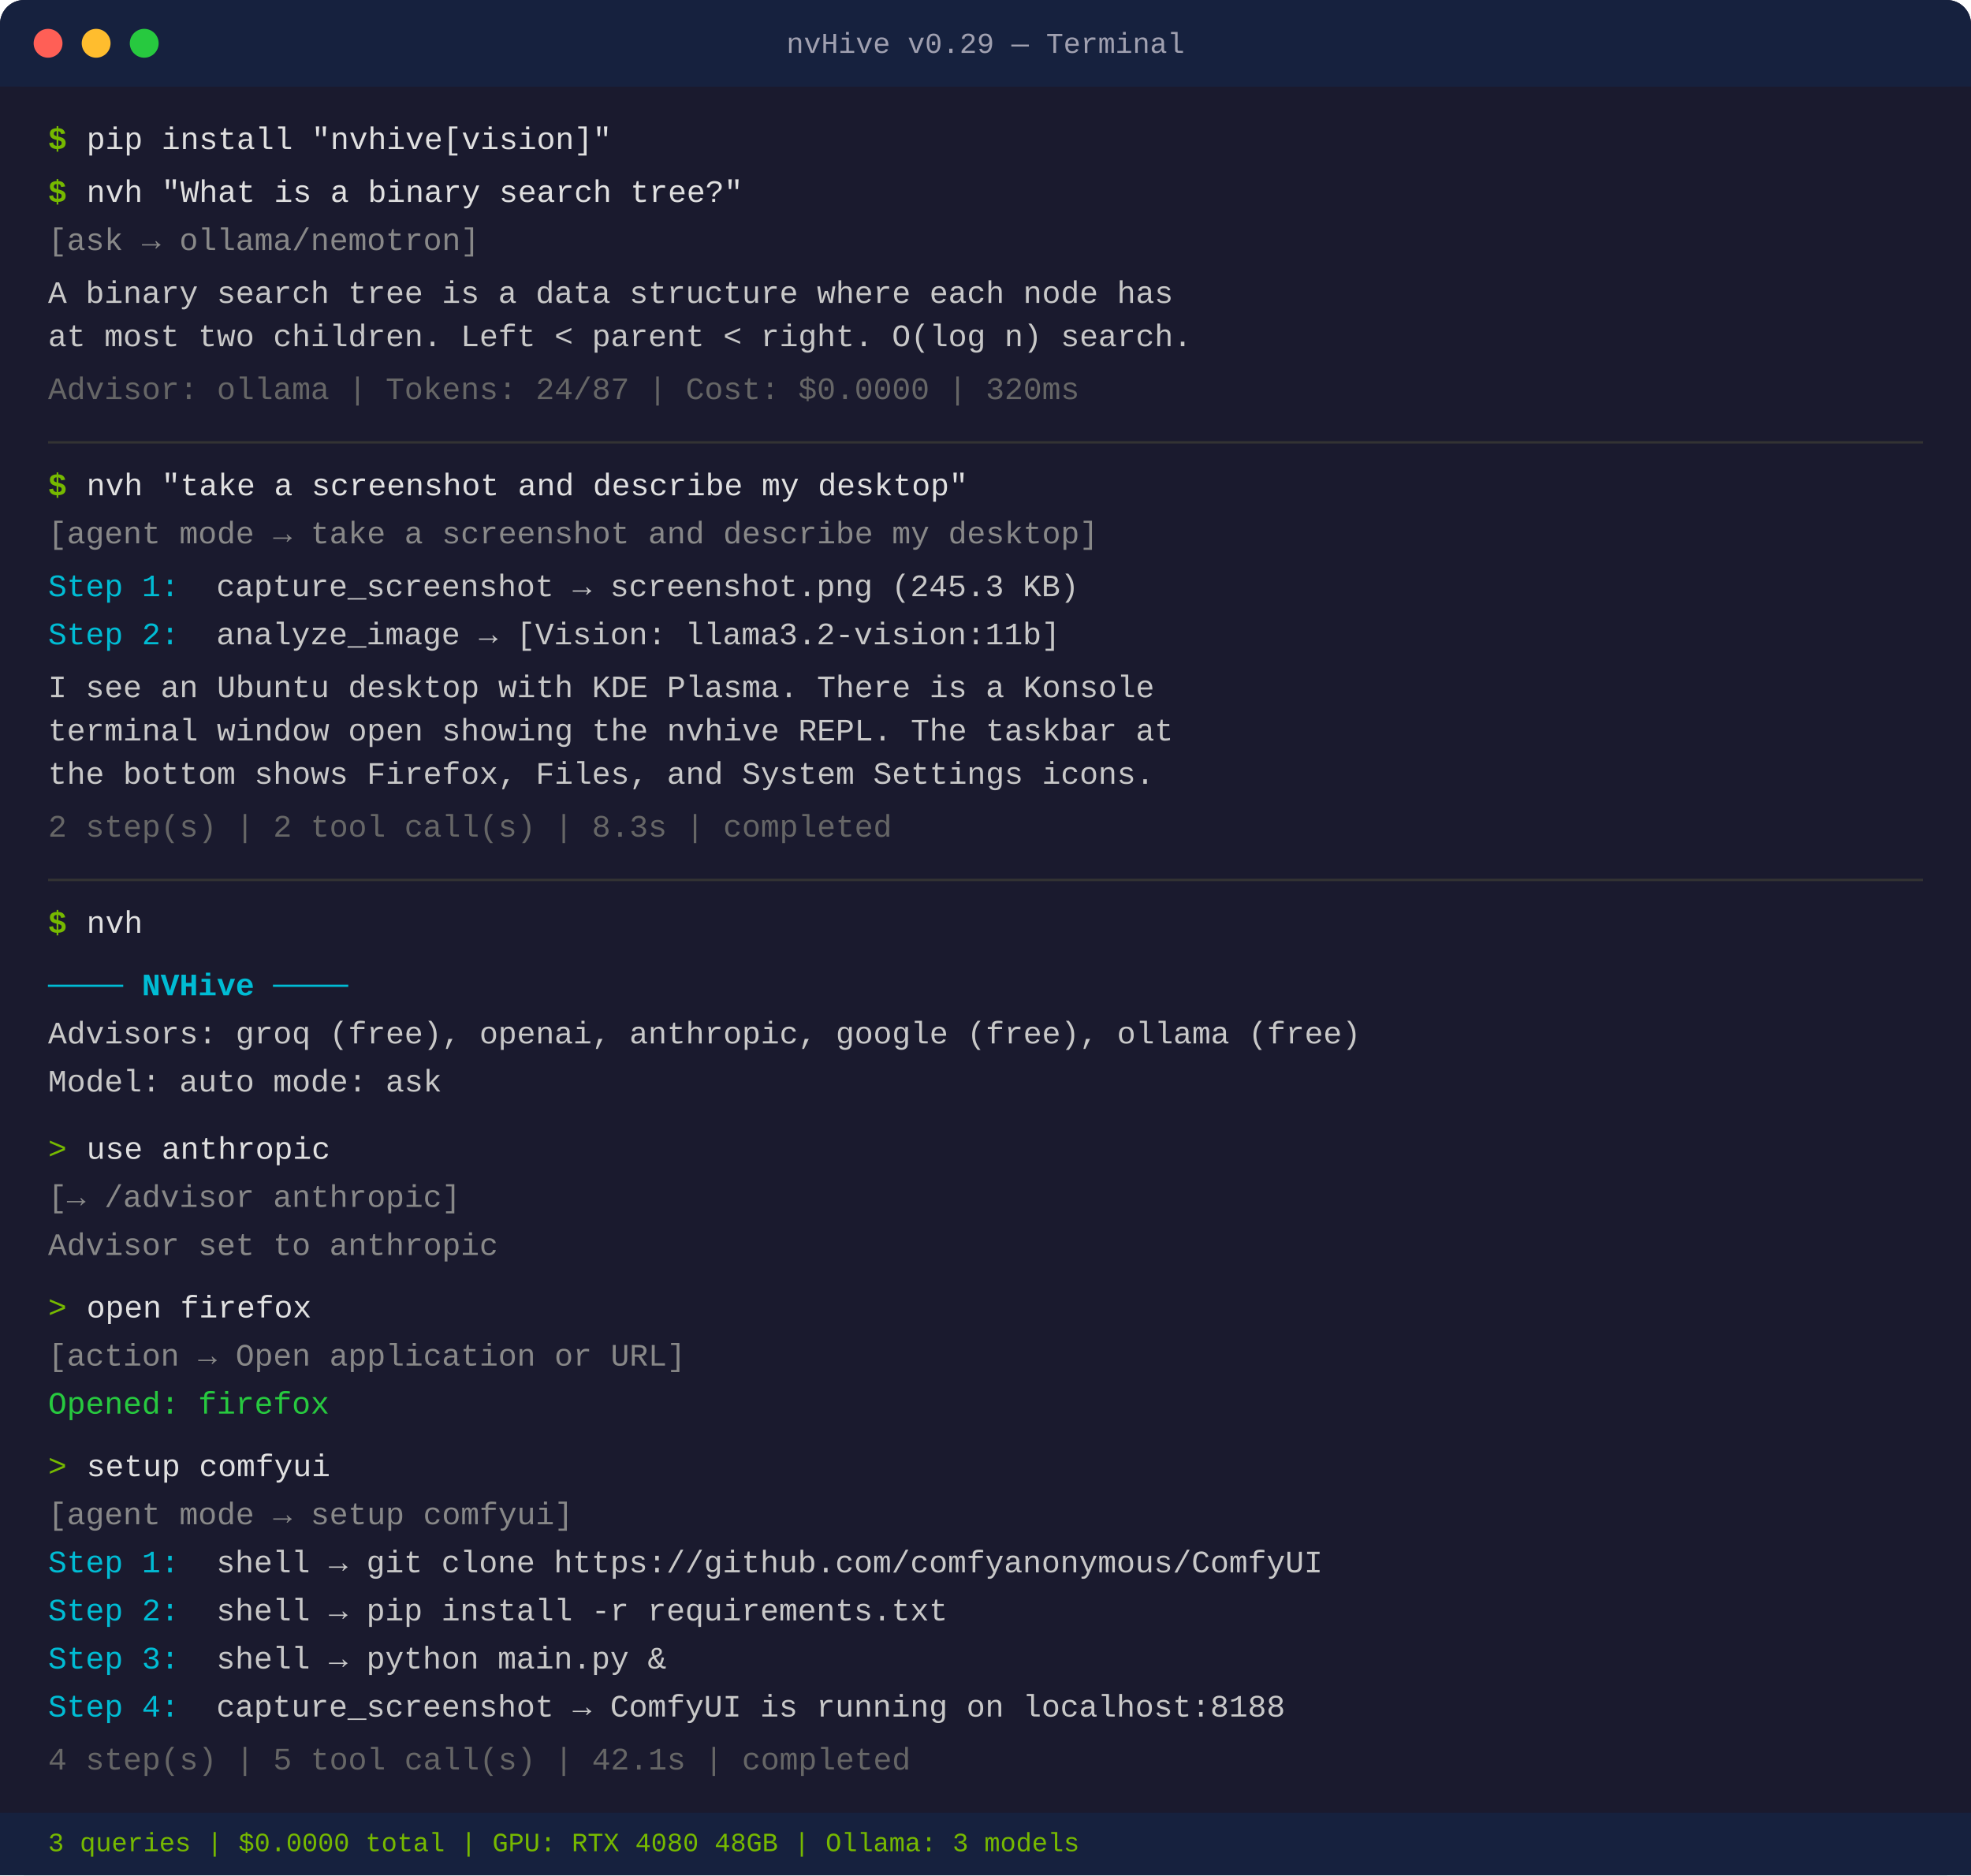
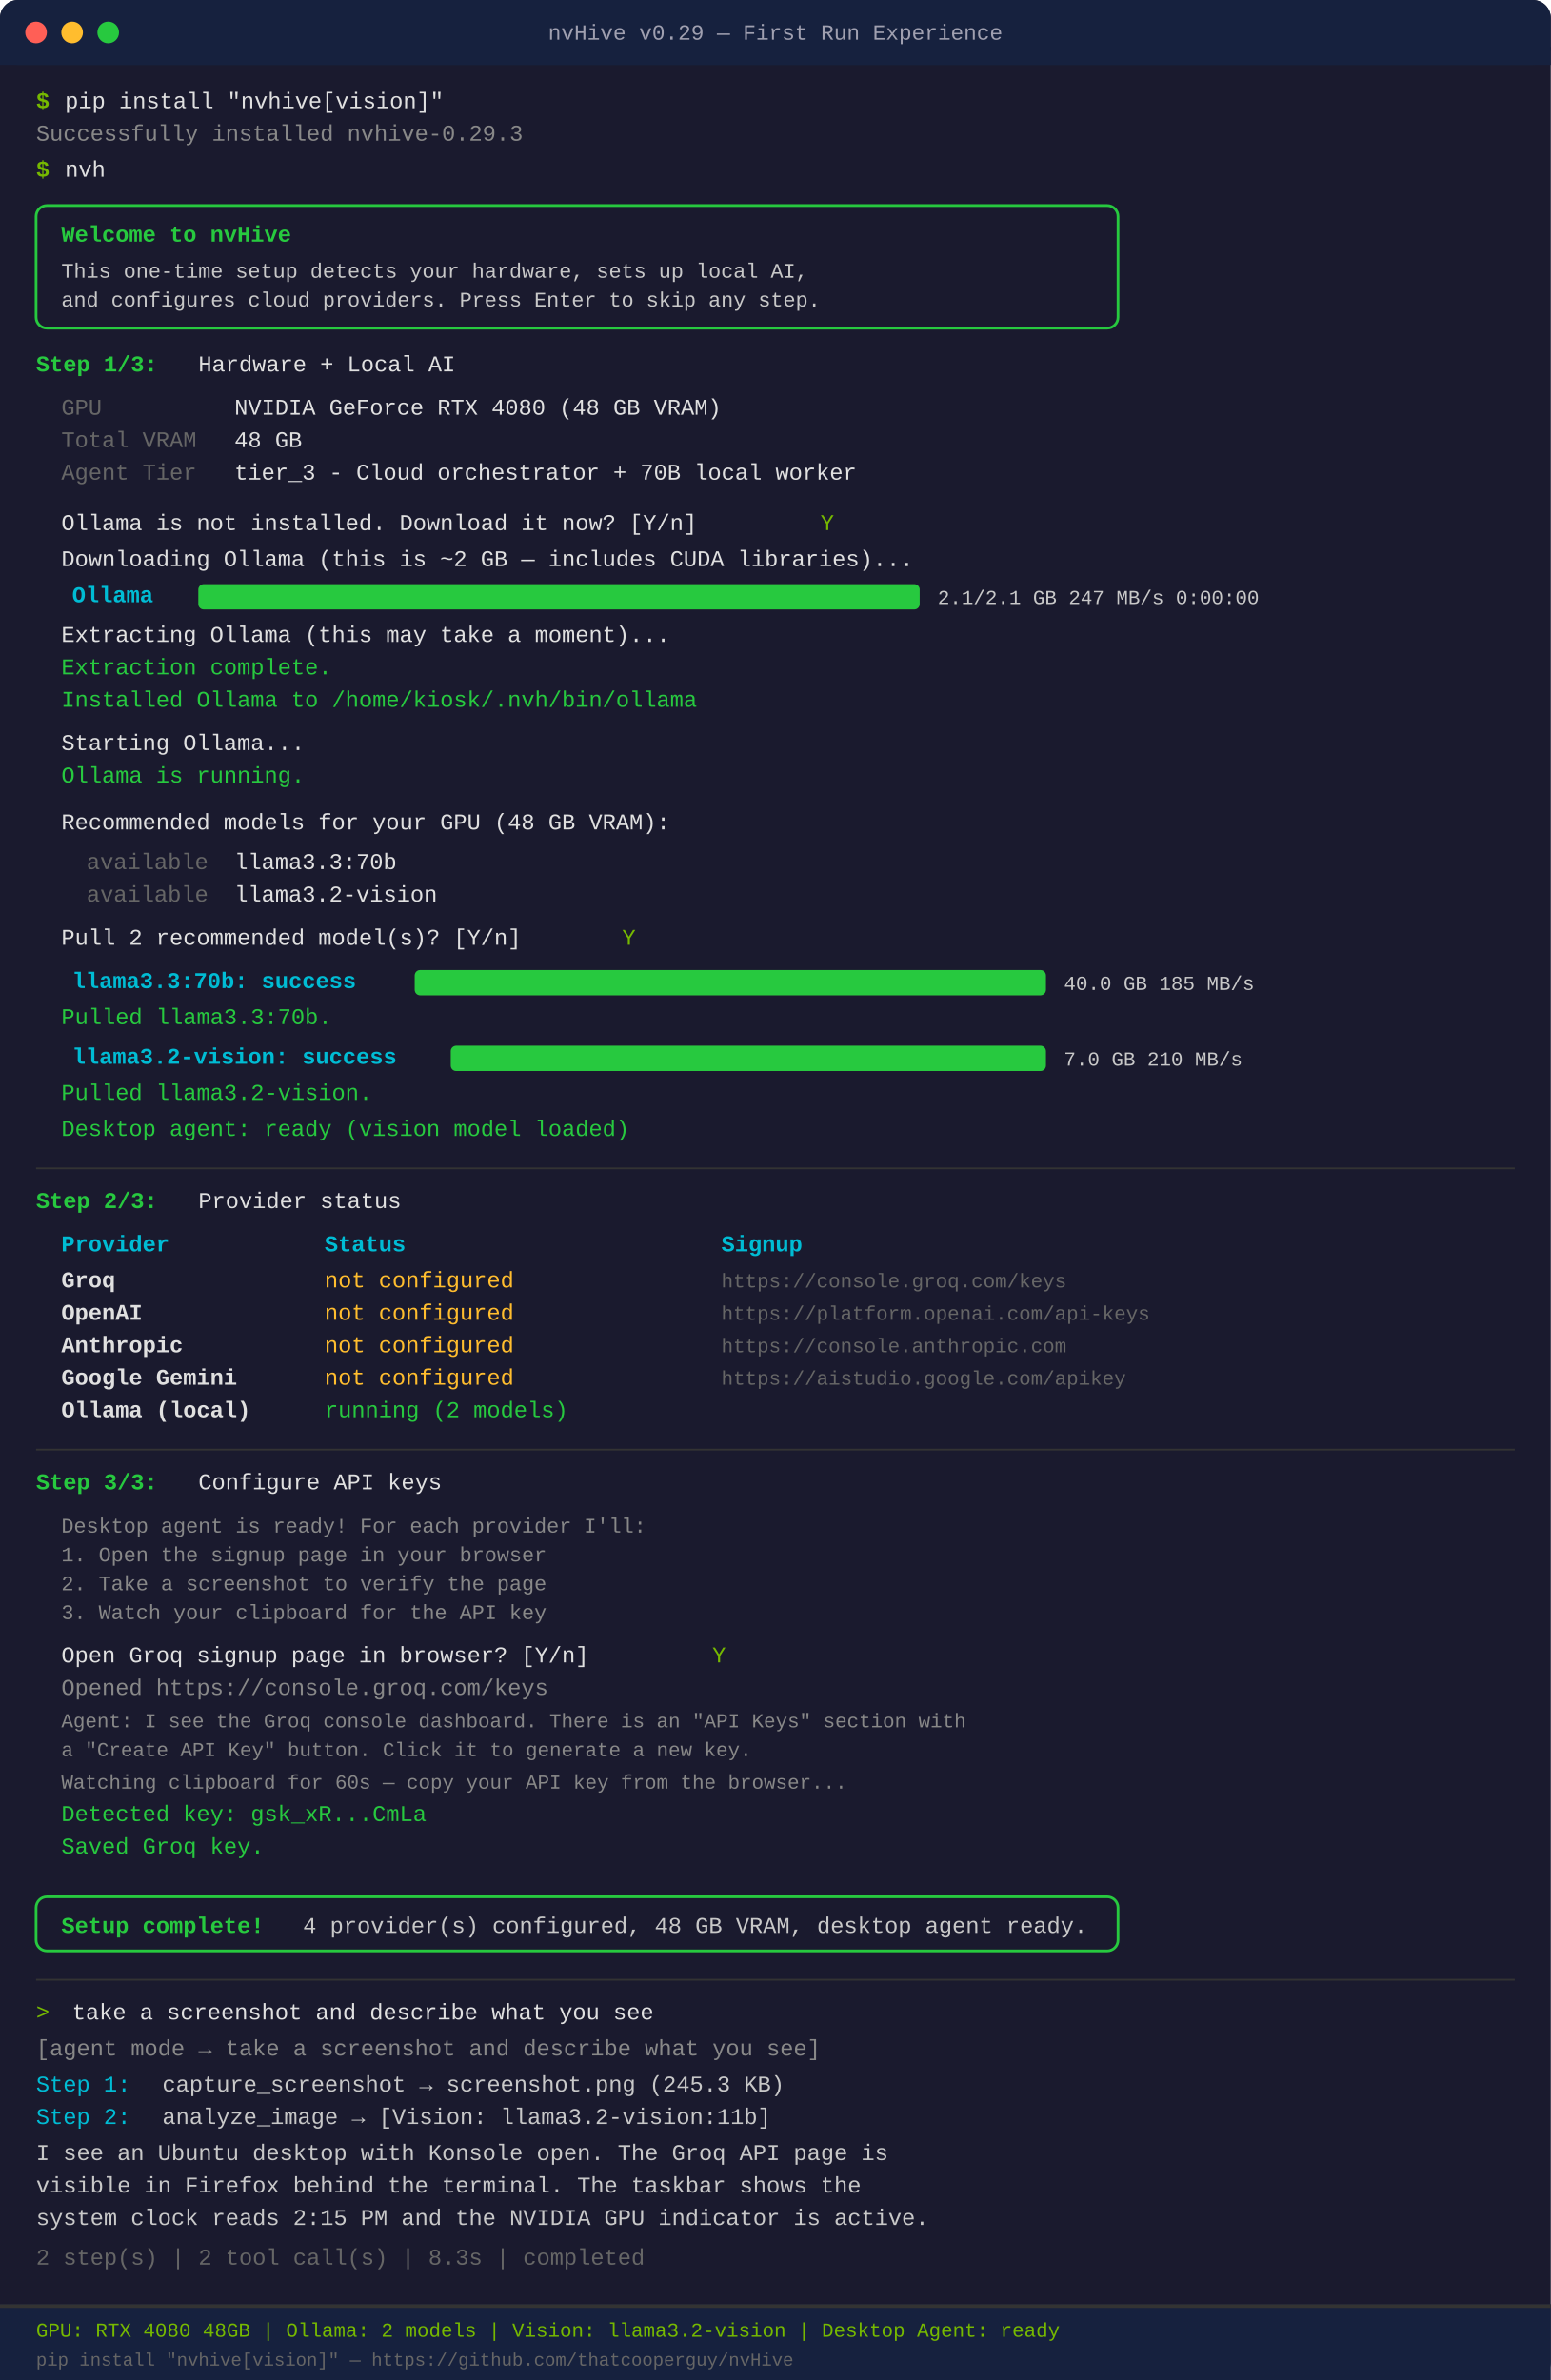
- <svg xmlns="http://www.w3.org/2000/svg" viewBox="0 0 820 780" font-family="'SF Mono','Menlo','Monaco','Courier New',monospace" font-size="13">
-   <rect width="820" height="780" rx="10" fill="#1a1a2e" />
-   <rect width="820" height="36" rx="10" fill="#16213e" />
-   <rect y="26" width="820" height="10" fill="#16213e" />
+ <svg xmlns="http://www.w3.org/2000/svg" viewBox="0 0 860 1320" font-family="'SF Mono','Menlo','Monaco','Courier New',monospace" font-size="12.5">
+   <rect width="860" height="1320" rx="10" fill="#1a1a2e" />
+   <rect width="860" height="36" rx="10" fill="#16213e" />
+   <rect y="26" width="860" height="10" fill="#16213e" />
  <circle cx="20" cy="18" r="6" fill="#ff5f56" />
  <circle cx="40" cy="18" r="6" fill="#ffbd2e" />
  <circle cx="60" cy="18" r="6" fill="#27c93f" />
-   <text x="410" y="22" fill="#a0a0b0" text-anchor="middle" font-size="12">nvHive v0.29 — Terminal</text>
-   <text x="20" y="62" fill="#76B900" font-weight="bold">$</text>
-   <text x="36" y="62" fill="#e0e0e0">pip install "nvhive[vision]"</text>
-   <text x="20" y="84" fill="#76B900" font-weight="bold">$</text>
-   <text x="36" y="84" fill="#e0e0e0">nvh "What is a binary search tree?"</text>
-   <text x="20" y="104" fill="#888">  [ask → ollama/nemotron]</text>
-   <text x="20" y="126" fill="#c8c8c8">  A binary search tree is a data structure where each node has</text>
-   <text x="20" y="144" fill="#c8c8c8">  at most two children. Left &lt; parent &lt; right. O(log n) search.</text>
-   <text x="20" y="166" fill="#666">  Advisor: ollama | Tokens: 24/87 | Cost: $0.0000 | 320ms</text>
-   <line x1="20" y1="184" x2="800" y2="184" stroke="#333" stroke-width="1" />
-   <text x="20" y="206" fill="#76B900" font-weight="bold">$</text>
-   <text x="36" y="206" fill="#e0e0e0">nvh "take a screenshot and describe my desktop"</text>
-   <text x="20" y="226" fill="#888">  [agent mode → take a screenshot and describe my desktop]</text>
-   <text x="20" y="248" fill="#00bcd4">  Step 1:</text>
-   <text x="90" y="248" fill="#c8c8c8">capture_screenshot → screenshot.png (245.3 KB)</text>
-   <text x="20" y="268" fill="#00bcd4">  Step 2:</text>
-   <text x="90" y="268" fill="#c8c8c8">analyze_image → [Vision: llama3.2-vision:11b]</text>
-   <text x="20" y="290" fill="#c8c8c8">  I see an Ubuntu desktop with KDE Plasma. There is a Konsole</text>
-   <text x="20" y="308" fill="#c8c8c8">  terminal window open showing the nvhive REPL. The taskbar at</text>
-   <text x="20" y="326" fill="#c8c8c8">  the bottom shows Firefox, Files, and System Settings icons.</text>
-   <text x="20" y="348" fill="#666">  2 step(s) | 2 tool call(s) | 8.3s | completed</text>
-   <line x1="20" y1="366" x2="800" y2="366" stroke="#333" stroke-width="1" />
-   <text x="20" y="388" fill="#76B900" font-weight="bold">$</text>
-   <text x="36" y="388" fill="#e0e0e0">nvh</text>
-   <text x="20" y="414" fill="#00bcd4" font-weight="bold">  ──── NVHive ────</text>
-   <text x="20" y="434" fill="#c8c8c8">  Advisors: groq (free), openai, anthropic, google (free), ollama (free)</text>
-   <text x="20" y="454" fill="#c8c8c8">  Model: auto   mode: ask</text>
-   <text x="20" y="482" fill="#76B900">  &gt;</text>
-   <text x="36" y="482" fill="#e0e0e0">use anthropic</text>
-   <text x="20" y="502" fill="#888">  [→ /advisor anthropic]</text>
-   <text x="20" y="522" fill="#888">  Advisor set to anthropic</text>
-   <text x="20" y="548" fill="#76B900">  &gt;</text>
-   <text x="36" y="548" fill="#e0e0e0">open firefox</text>
-   <text x="20" y="568" fill="#888">  [action → Open application or URL]</text>
-   <text x="20" y="588" fill="#27c93f">  Opened: firefox</text>
-   <text x="20" y="614" fill="#76B900">  &gt;</text>
-   <text x="36" y="614" fill="#e0e0e0">setup comfyui</text>
-   <text x="20" y="634" fill="#888">  [agent mode → setup comfyui]</text>
-   <text x="20" y="654" fill="#00bcd4">  Step 1:</text>
-   <text x="90" y="654" fill="#c8c8c8">shell → git clone https://github.com/comfyanonymous/ComfyUI</text>
-   <text x="20" y="674" fill="#00bcd4">  Step 2:</text>
-   <text x="90" y="674" fill="#c8c8c8">shell → pip install -r requirements.txt</text>
-   <text x="20" y="694" fill="#00bcd4">  Step 3:</text>
-   <text x="90" y="694" fill="#c8c8c8">shell → python main.py &amp;</text>
-   <text x="20" y="714" fill="#00bcd4">  Step 4:</text>
-   <text x="90" y="714" fill="#c8c8c8">capture_screenshot → ComfyUI is running on localhost:8188</text>
-   <text x="20" y="736" fill="#666">  4 step(s) | 5 tool call(s) | 42.1s | completed</text>
-   <rect y="754" width="820" height="26" rx="0" fill="#16213e" />
-   <text x="20" y="770" fill="#76B900" font-size="11">3 queries | $0.0000 total | GPU: RTX 4080 48GB | Ollama: 3 models</text>
+   <text x="430" y="22" fill="#a0a0b0" text-anchor="middle" font-size="12">nvHive v0.29 — First Run Experience</text>
+   <text x="20" y="60" fill="#76B900" font-weight="bold">$</text>
+   <text x="36" y="60" fill="#e0e0e0">pip install "nvhive[vision]"</text>
+   <text x="20" y="78" fill="#888">Successfully installed nvhive-0.29.3</text>
+   <text x="20" y="98" fill="#76B900" font-weight="bold">$</text>
+   <text x="36" y="98" fill="#e0e0e0">nvh</text>
+   <rect x="20" y="114" width="600" height="68" rx="6" fill="none" stroke="#27c93f" stroke-width="1.5" />
+   <text x="34" y="134" fill="#27c93f" font-weight="bold">Welcome to nvHive</text>
+   <text x="34" y="154" fill="#c8c8c8" font-size="11.5">This one-time setup detects your hardware, sets up local AI,</text>
+   <text x="34" y="170" fill="#c8c8c8" font-size="11.5">and configures cloud providers. Press Enter to skip any step.</text>
+   <text x="20" y="206" fill="#27c93f" font-weight="bold">Step 1/3:</text>
+   <text x="110" y="206" fill="#e0e0e0">Hardware + Local AI</text>
+   <text x="34" y="230" fill="#666">GPU</text>
+   <text x="130" y="230" fill="#e0e0e0">NVIDIA GeForce RTX 4080 (48 GB VRAM)</text>
+   <text x="34" y="248" fill="#666">Total VRAM</text>
+   <text x="130" y="248" fill="#e0e0e0">48 GB</text>
+   <text x="34" y="266" fill="#666">Agent Tier</text>
+   <text x="130" y="266" fill="#e0e0e0">tier_3 - Cloud orchestrator + 70B local worker</text>
+   <text x="34" y="294" fill="#e0e0e0">Ollama is not installed. Download it now? [Y/n]</text>
+   <text x="455" y="294" fill="#76B900">Y</text>
+   <text x="34" y="314" fill="#e0e0e0">Downloading Ollama (this is ~2 GB — includes CUDA libraries)...</text>
+   <text x="40" y="334" fill="#00bcd4" font-weight="bold">Ollama</text>
+   <rect x="110" y="324" width="400" height="14" rx="3" fill="#333" />
+   <rect x="110" y="324" width="400" height="14" rx="3" fill="#27c93f" />
+   <text x="520" y="335" fill="#c8c8c8" font-size="11">2.1/2.1 GB  247 MB/s  0:00:00</text>
+   <text x="34" y="356" fill="#e0e0e0">Extracting Ollama (this may take a moment)...</text>
+   <text x="34" y="374" fill="#27c93f">Extraction complete.</text>
+   <text x="34" y="392" fill="#27c93f">Installed Ollama to /home/kiosk/.nvh/bin/ollama</text>
+   <text x="34" y="416" fill="#e0e0e0">Starting Ollama...</text>
+   <text x="34" y="434" fill="#27c93f">Ollama is running.</text>
+   <text x="34" y="460" fill="#e0e0e0">Recommended models for your GPU (48 GB VRAM):</text>
+   <text x="48" y="482" fill="#666">available</text>
+   <text x="130" y="482" fill="#e0e0e0">llama3.3:70b</text>
+   <text x="48" y="500" fill="#666">available</text>
+   <text x="130" y="500" fill="#e0e0e0">llama3.2-vision</text>
+   <text x="34" y="524" fill="#e0e0e0">Pull 2 recommended model(s)? [Y/n]</text>
+   <text x="345" y="524" fill="#76B900">Y</text>
+   <text x="40" y="548" fill="#00bcd4" font-weight="bold">llama3.3:70b: success</text>
+   <rect x="230" y="538" width="350" height="14" rx="3" fill="#333" />
+   <rect x="230" y="538" width="350" height="14" rx="3" fill="#27c93f" />
+   <text x="590" y="549" fill="#c8c8c8" font-size="11">40.0 GB  185 MB/s</text>
+   <text x="34" y="568" fill="#27c93f">Pulled llama3.3:70b.</text>
+   <text x="40" y="590" fill="#00bcd4" font-weight="bold">llama3.2-vision: success</text>
+   <rect x="250" y="580" width="330" height="14" rx="3" fill="#333" />
+   <rect x="250" y="580" width="330" height="14" rx="3" fill="#27c93f" />
+   <text x="590" y="591" fill="#c8c8c8" font-size="11">7.0 GB  210 MB/s</text>
+   <text x="34" y="610" fill="#27c93f">Pulled llama3.2-vision.</text>
+   <text x="34" y="630" fill="#27c93f">Desktop agent: ready (vision model loaded)</text>
+   <line x1="20" y1="648" x2="840" y2="648" stroke="#333" stroke-width="1" />
+   <text x="20" y="670" fill="#27c93f" font-weight="bold">Step 2/3:</text>
+   <text x="110" y="670" fill="#e0e0e0">Provider status</text>
+   <text x="34" y="694" fill="#00bcd4" font-weight="bold">Provider</text>
+   <text x="180" y="694" fill="#00bcd4" font-weight="bold">Status</text>
+   <text x="400" y="694" fill="#00bcd4" font-weight="bold">Signup</text>
+   <text x="34" y="714" fill="#e0e0e0" font-weight="bold">Groq</text>
+   <text x="180" y="714" fill="#ffbd2e">not configured</text>
+   <text x="400" y="714" fill="#666" font-size="11">https://console.groq.com/keys</text>
+   <text x="34" y="732" fill="#e0e0e0" font-weight="bold">OpenAI</text>
+   <text x="180" y="732" fill="#ffbd2e">not configured</text>
+   <text x="400" y="732" fill="#666" font-size="11">https://platform.openai.com/api-keys</text>
+   <text x="34" y="750" fill="#e0e0e0" font-weight="bold">Anthropic</text>
+   <text x="180" y="750" fill="#ffbd2e">not configured</text>
+   <text x="400" y="750" fill="#666" font-size="11">https://console.anthropic.com</text>
+   <text x="34" y="768" fill="#e0e0e0" font-weight="bold">Google Gemini</text>
+   <text x="180" y="768" fill="#ffbd2e">not configured</text>
+   <text x="400" y="768" fill="#666" font-size="11">https://aistudio.google.com/apikey</text>
+   <text x="34" y="786" fill="#e0e0e0" font-weight="bold">Ollama (local)</text>
+   <text x="180" y="786" fill="#27c93f">running</text>
+   <text x="240" y="786" fill="#27c93f">(2 models)</text>
+   <line x1="20" y1="804" x2="840" y2="804" stroke="#333" stroke-width="1" />
+   <text x="20" y="826" fill="#27c93f" font-weight="bold">Step 3/3:</text>
+   <text x="110" y="826" fill="#e0e0e0">Configure API keys</text>
+   <text x="34" y="850" fill="#888" font-size="11.5">Desktop agent is ready! For each provider I'll:</text>
+   <text x="34" y="866" fill="#888" font-size="11.5">  1. Open the signup page in your browser</text>
+   <text x="34" y="882" fill="#888" font-size="11.5">  2. Take a screenshot to verify the page</text>
+   <text x="34" y="898" fill="#888" font-size="11.5">  3. Watch your clipboard for the API key</text>
+   <text x="34" y="922" fill="#e0e0e0">Open Groq signup page in browser? [Y/n]</text>
+   <text x="395" y="922" fill="#76B900">Y</text>
+   <text x="34" y="940" fill="#888">Opened https://console.groq.com/keys</text>
+   <text x="34" y="958" fill="#888" font-size="11">Agent: I see the Groq console dashboard. There is an "API Keys" section with</text>
+   <text x="34" y="974" fill="#888" font-size="11">a "Create API Key" button. Click it to generate a new key.</text>
+   <text x="34" y="992" fill="#888" font-size="11">Watching clipboard for 60s — copy your API key from the browser...</text>
+   <text x="34" y="1010" fill="#27c93f">Detected key: gsk_xR...CmLa</text>
+   <text x="34" y="1028" fill="#27c93f">Saved Groq key.</text>
+   <rect x="20" y="1052" width="600" height="30" rx="6" fill="none" stroke="#27c93f" stroke-width="1.5" />
+   <text x="34" y="1072" fill="#27c93f" font-weight="bold">Setup complete!</text>
+   <text x="168" y="1072" fill="#c8c8c8">4 provider(s) configured, 48 GB VRAM, desktop agent ready.</text>
+   <line x1="20" y1="1098" x2="840" y2="1098" stroke="#333" stroke-width="1" />
+   <text x="20" y="1120" fill="#76B900">  &gt;</text>
+   <text x="40" y="1120" fill="#e0e0e0">take a screenshot and describe what you see</text>
+   <text x="20" y="1140" fill="#888">  [agent mode → take a screenshot and describe what you see]</text>
+   <text x="20" y="1160" fill="#00bcd4">  Step 1:</text>
+   <text x="90" y="1160" fill="#c8c8c8">capture_screenshot → screenshot.png (245.3 KB)</text>
+   <text x="20" y="1178" fill="#00bcd4">  Step 2:</text>
+   <text x="90" y="1178" fill="#c8c8c8">analyze_image → [Vision: llama3.2-vision:11b]</text>
+   <text x="20" y="1198" fill="#c8c8c8">  I see an Ubuntu desktop with Konsole open. The Groq API page is</text>
+   <text x="20" y="1216" fill="#c8c8c8">  visible in Firefox behind the terminal. The taskbar shows the</text>
+   <text x="20" y="1234" fill="#c8c8c8">  system clock reads 2:15 PM and the NVIDIA GPU indicator is active.</text>
+   <text x="20" y="1256" fill="#666">  2 step(s) | 2 tool call(s) | 8.3s | completed</text>
+   <rect y="1278" width="860" height="42" rx="0" fill="#16213e" />
+   <rect y="1278" width="860" height="2" fill="#333" />
+   <text x="20" y="1296" fill="#76B900" font-size="11">GPU: RTX 4080 48GB | Ollama: 2 models | Vision: llama3.2-vision | Desktop Agent: ready</text>
+   <text x="20" y="1312" fill="#666" font-size="10">pip install "nvhive[vision]" — https://github.com/thatcooperguy/nvHive</text>
</svg>
